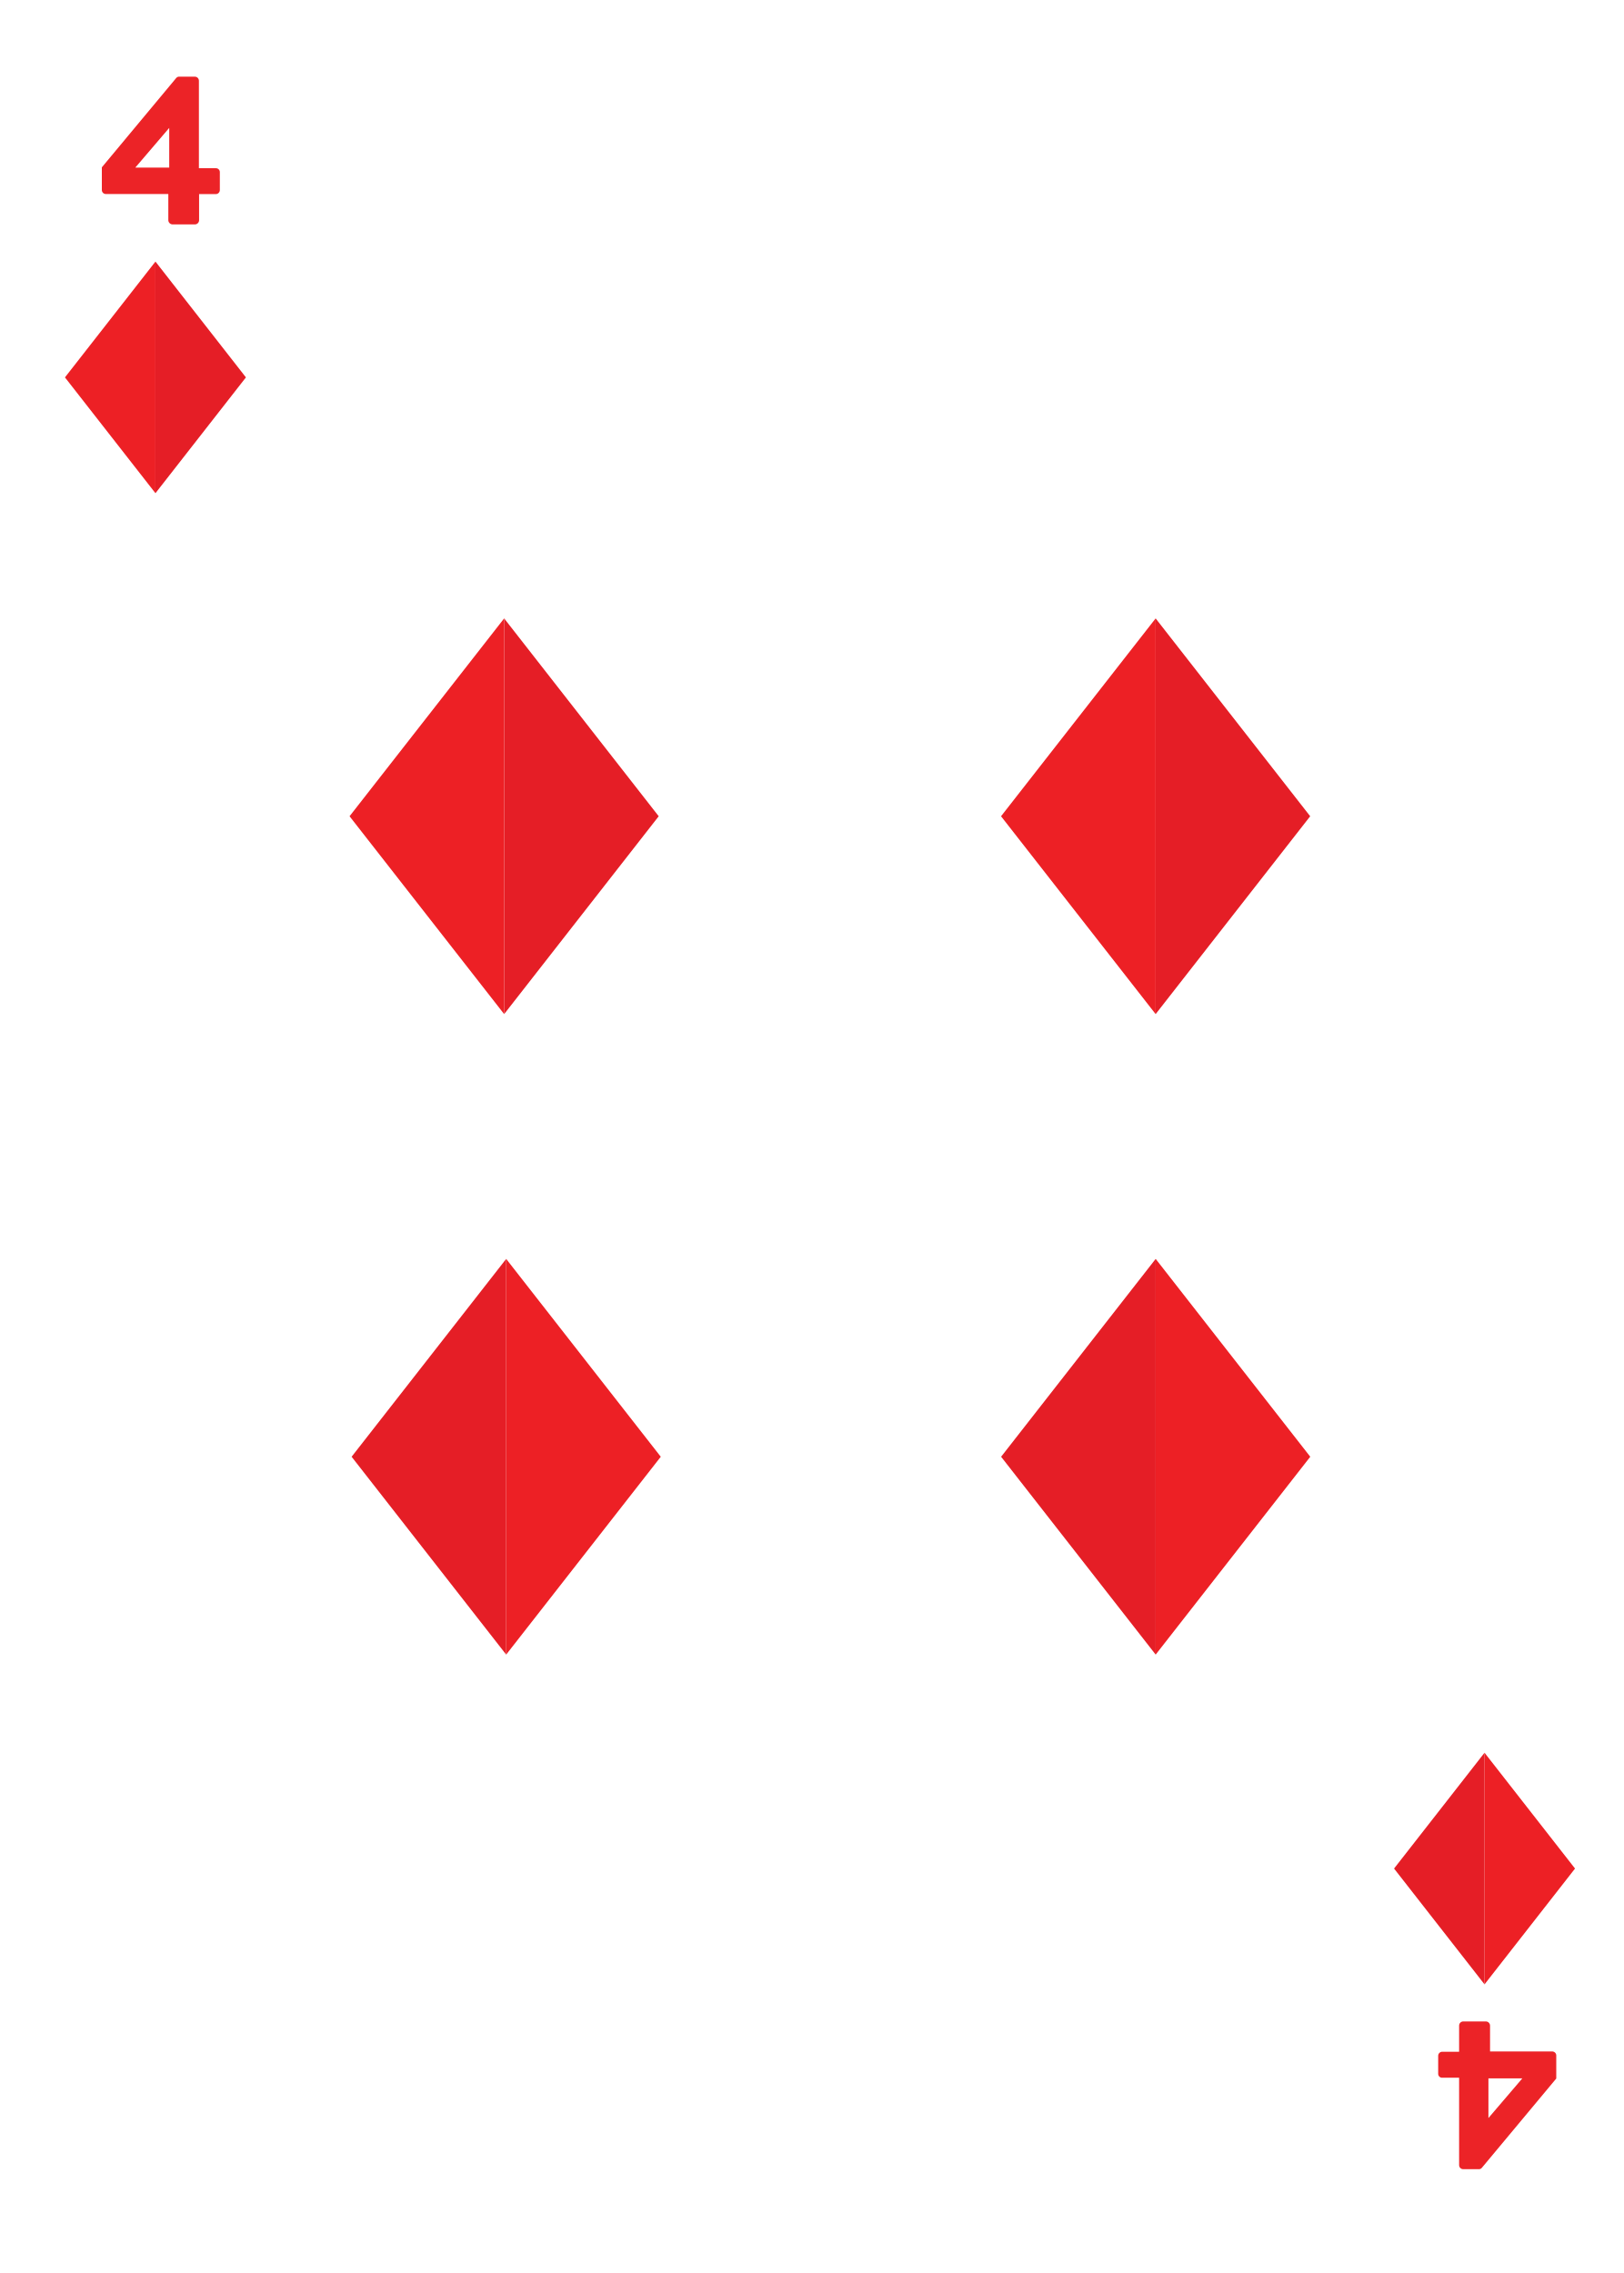
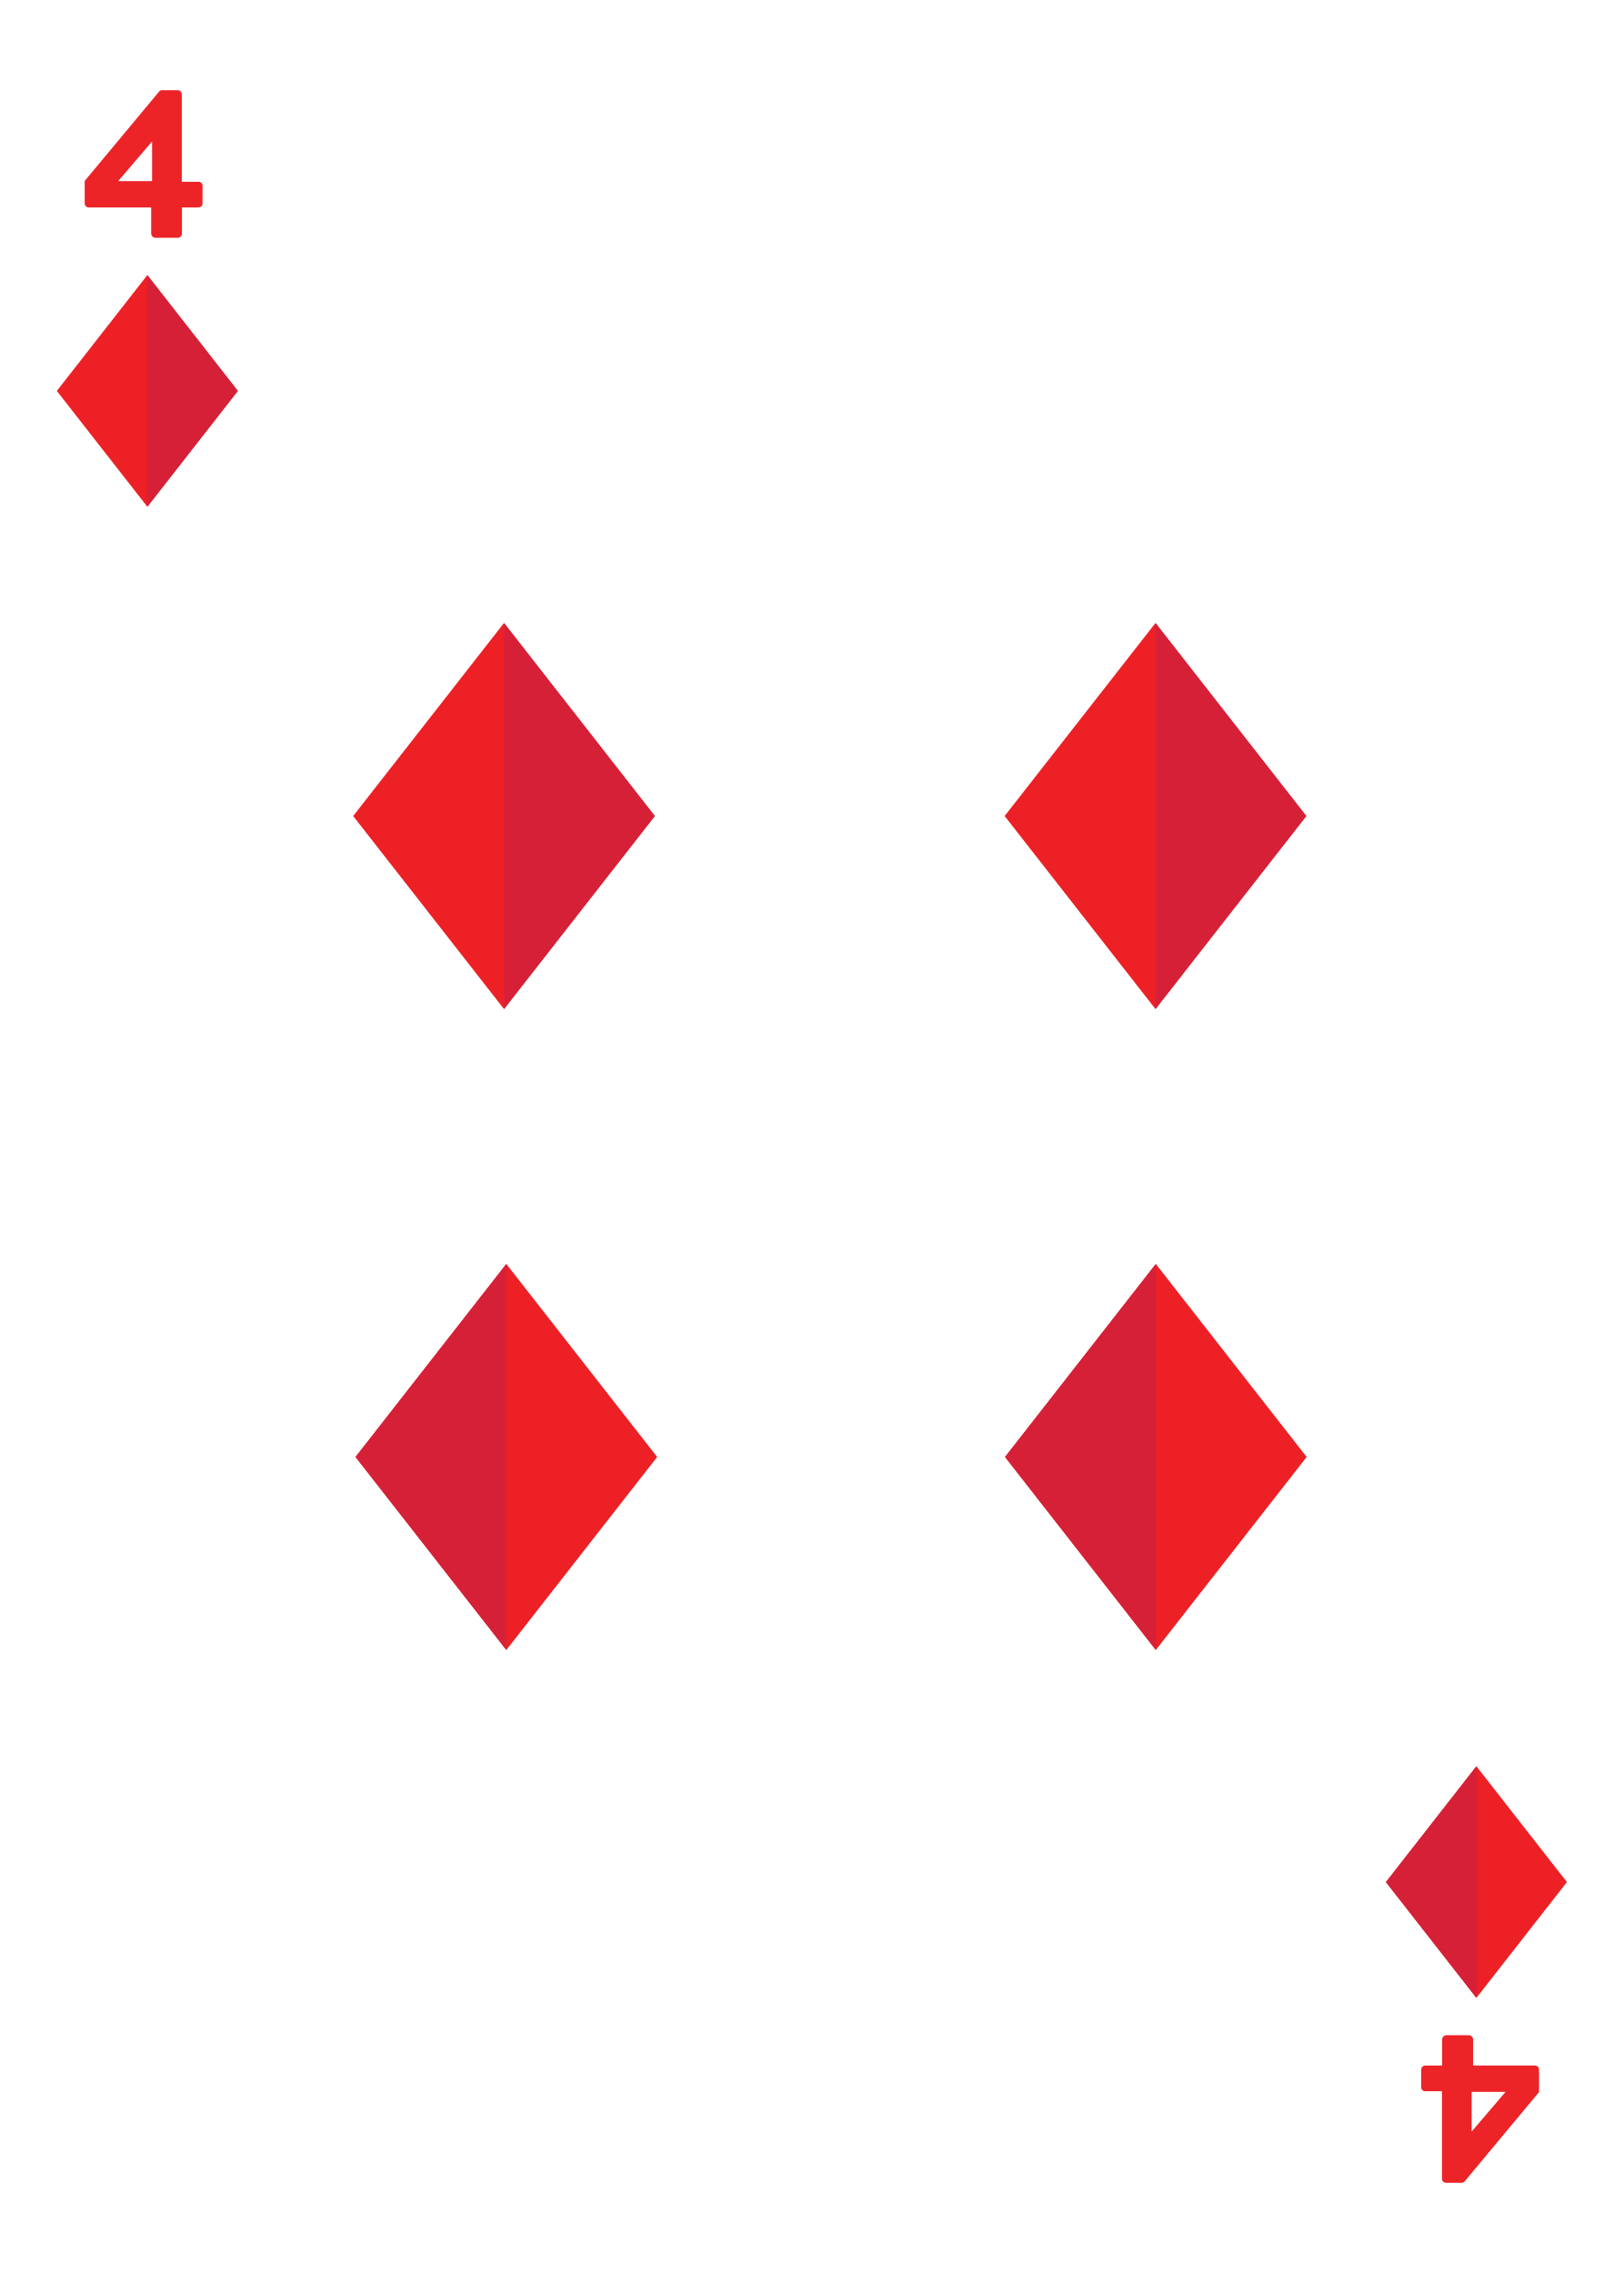
<svg xmlns="http://www.w3.org/2000/svg" xmlns:xlink="http://www.w3.org/1999/xlink" id="Layer_1" data-name="Layer 1" viewBox="0 0 180 252">
  <defs>
-     <style>.cls-1{fill:#e51e26;}.cls-2{fill:#ed2025;}.cls-3{fill:#ec2327;}</style>
-     <symbol id="Diamond" data-name="Diamond" viewBox="0 0 83.59 107">
-       <polygon class="cls-1" points="41.8 0 41.8 107 83.59 53.5 41.8 0" />
-       <polygon class="cls-2" points="41.8 0 41.8 107 0 53.5 41.8 0" />
-     </symbol>
-     <symbol id="Diamond_medium" data-name="Diamond medium" viewBox="0 0 34.28 43.88">
-       <use width="83.59" height="107" transform="scale(0.41)" xlink:href="#Diamond" />
+     <style>.cls-1{fill:#ed2025;}.cls-2{fill:#d62037;}.cls-3{fill:#ec2327;}</style>
+     <symbol id="Diamond-2" data-name="Diamond-2" viewBox="0 0 83.59 107">
+       <polygon class="cls-1" points="41.8 0 0 53.5 41.8 107 83.59 53.5 41.8 0" />
+       <polygon class="cls-2" points="41.8 0 41.8 107 83.59 53.5 41.8 0" />
    </symbol>
  </defs>
-   <use width="83.59" height="107" transform="translate(7.2 29) scale(0.24)" xlink:href="#Diamond" />
-   <use width="83.59" height="107" transform="translate(174.6 220) rotate(180) scale(0.24)" xlink:href="#Diamond" />
-   <use width="34.28" height="43.88" transform="translate(38.75 68.56)" xlink:href="#Diamond_medium" />
-   <use width="34.28" height="43.88" transform="translate(110.97 68.56)" xlink:href="#Diamond_medium" />
-   <use width="34.28" height="43.88" transform="translate(145.25 183.44) rotate(180)" xlink:href="#Diamond_medium" />
-   <use width="34.28" height="43.88" transform="translate(73.25 183.44) rotate(180)" xlink:href="#Diamond_medium" />
-   <path class="cls-3" d="M11.29,21.06V18.55l8.25-9.91a.41.41,0,0,1,.35-.14H21.6a.45.45,0,0,1,.45.45l0,9.7h1.87a.43.43,0,0,1,.45.42v2a.45.45,0,0,1-.45.45H22.07l0,2.91a.47.47,0,0,1-.45.45H19.11a.48.48,0,0,1-.45-.45V21.51H11.73A.44.44,0,0,1,11.29,21.06Zm7.47-2.48v-4.4L15,18.58Z" />
-   <path class="cls-3" d="M172.52,227.93v2.51l-8.26,9.91a.41.41,0,0,1-.35.14H162.2a.45.45,0,0,1-.45-.45l0-9.69h-1.87a.43.43,0,0,1-.45-.43v-2a.45.45,0,0,1,.45-.45h1.87l0-2.91a.46.46,0,0,1,.45-.45h2.53a.47.47,0,0,1,.45.45v2.88h6.93A.45.45,0,0,1,172.52,227.93ZM165,230.42v4.4l3.76-4.4Z" />
+   <use width="83.59" height="107" transform="translate(39.15 69.07) scale(0.4)" xlink:href="#Diamond-2" />
+   <use width="83.59" height="107" transform="translate(111.37 69.07) scale(0.4)" xlink:href="#Diamond-2" />
+   <use width="83.59" height="107" transform="translate(144.85 182.93) rotate(180) scale(0.4)" xlink:href="#Diamond-2" />
+   <use width="83.59" height="107" transform="translate(72.85 182.93) rotate(180) scale(0.4)" xlink:href="#Diamond-2" />
+   <path class="cls-3" d="M9.39,22.56v-2.5l8.25-9.91A.41.41,0,0,1,18,10H19.7a.45.45,0,0,1,.45.45l0,9.7H22a.43.43,0,0,1,.45.43v2A.45.45,0,0,1,22,23H20.17l0,2.91a.47.47,0,0,1-.45.45H17.21a.48.48,0,0,1-.45-.45V23H9.83A.44.44,0,0,1,9.39,22.56Zm7.47-2.48v-4.4l-3.76,4.4Z" />
+   <path class="cls-3" d="M170.61,229.44v2.5l-8.25,9.91a.41.41,0,0,1-.35.15H160.3a.45.45,0,0,1-.45-.45l0-9.7H158a.43.43,0,0,1-.45-.43v-2A.45.45,0,0,1,158,229h1.87l0-2.91a.47.47,0,0,1,.45-.45h2.53a.48.48,0,0,1,.45.45V229h6.93A.44.44,0,0,1,170.61,229.44Zm-7.47,2.48v4.4l3.76-4.4Z" />
+   <use width="83.59" height="107" transform="translate(6.3 30.5) scale(0.24)" xlink:href="#Diamond-2" />
+   <use width="83.59" height="107" transform="translate(173.7 221.5) rotate(180) scale(0.24)" xlink:href="#Diamond-2" />
</svg>
